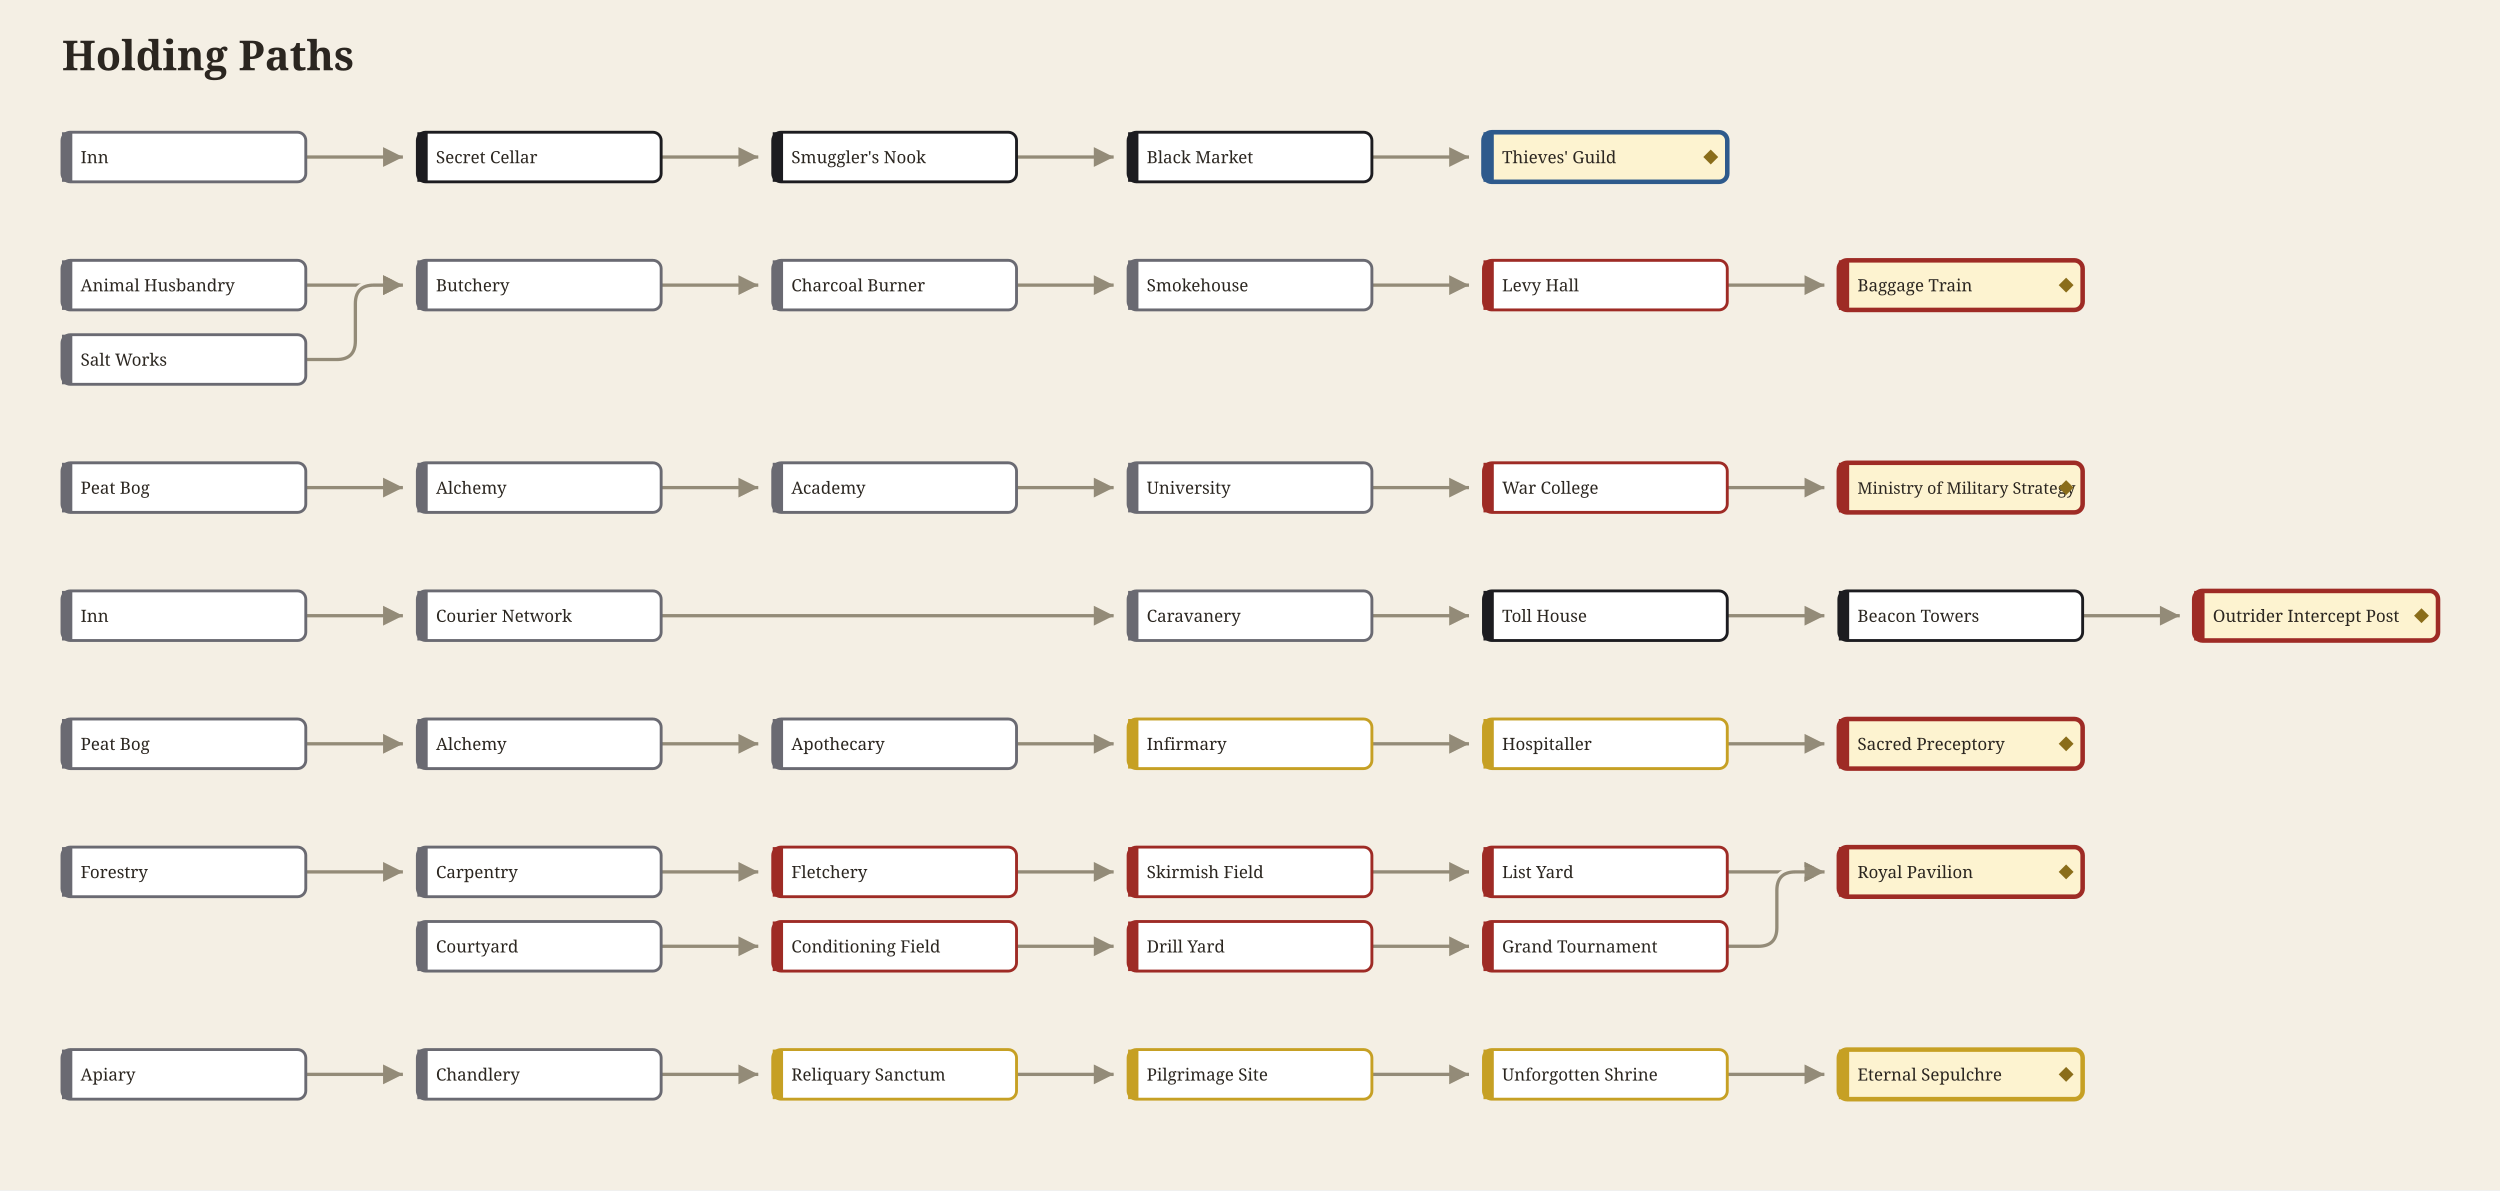
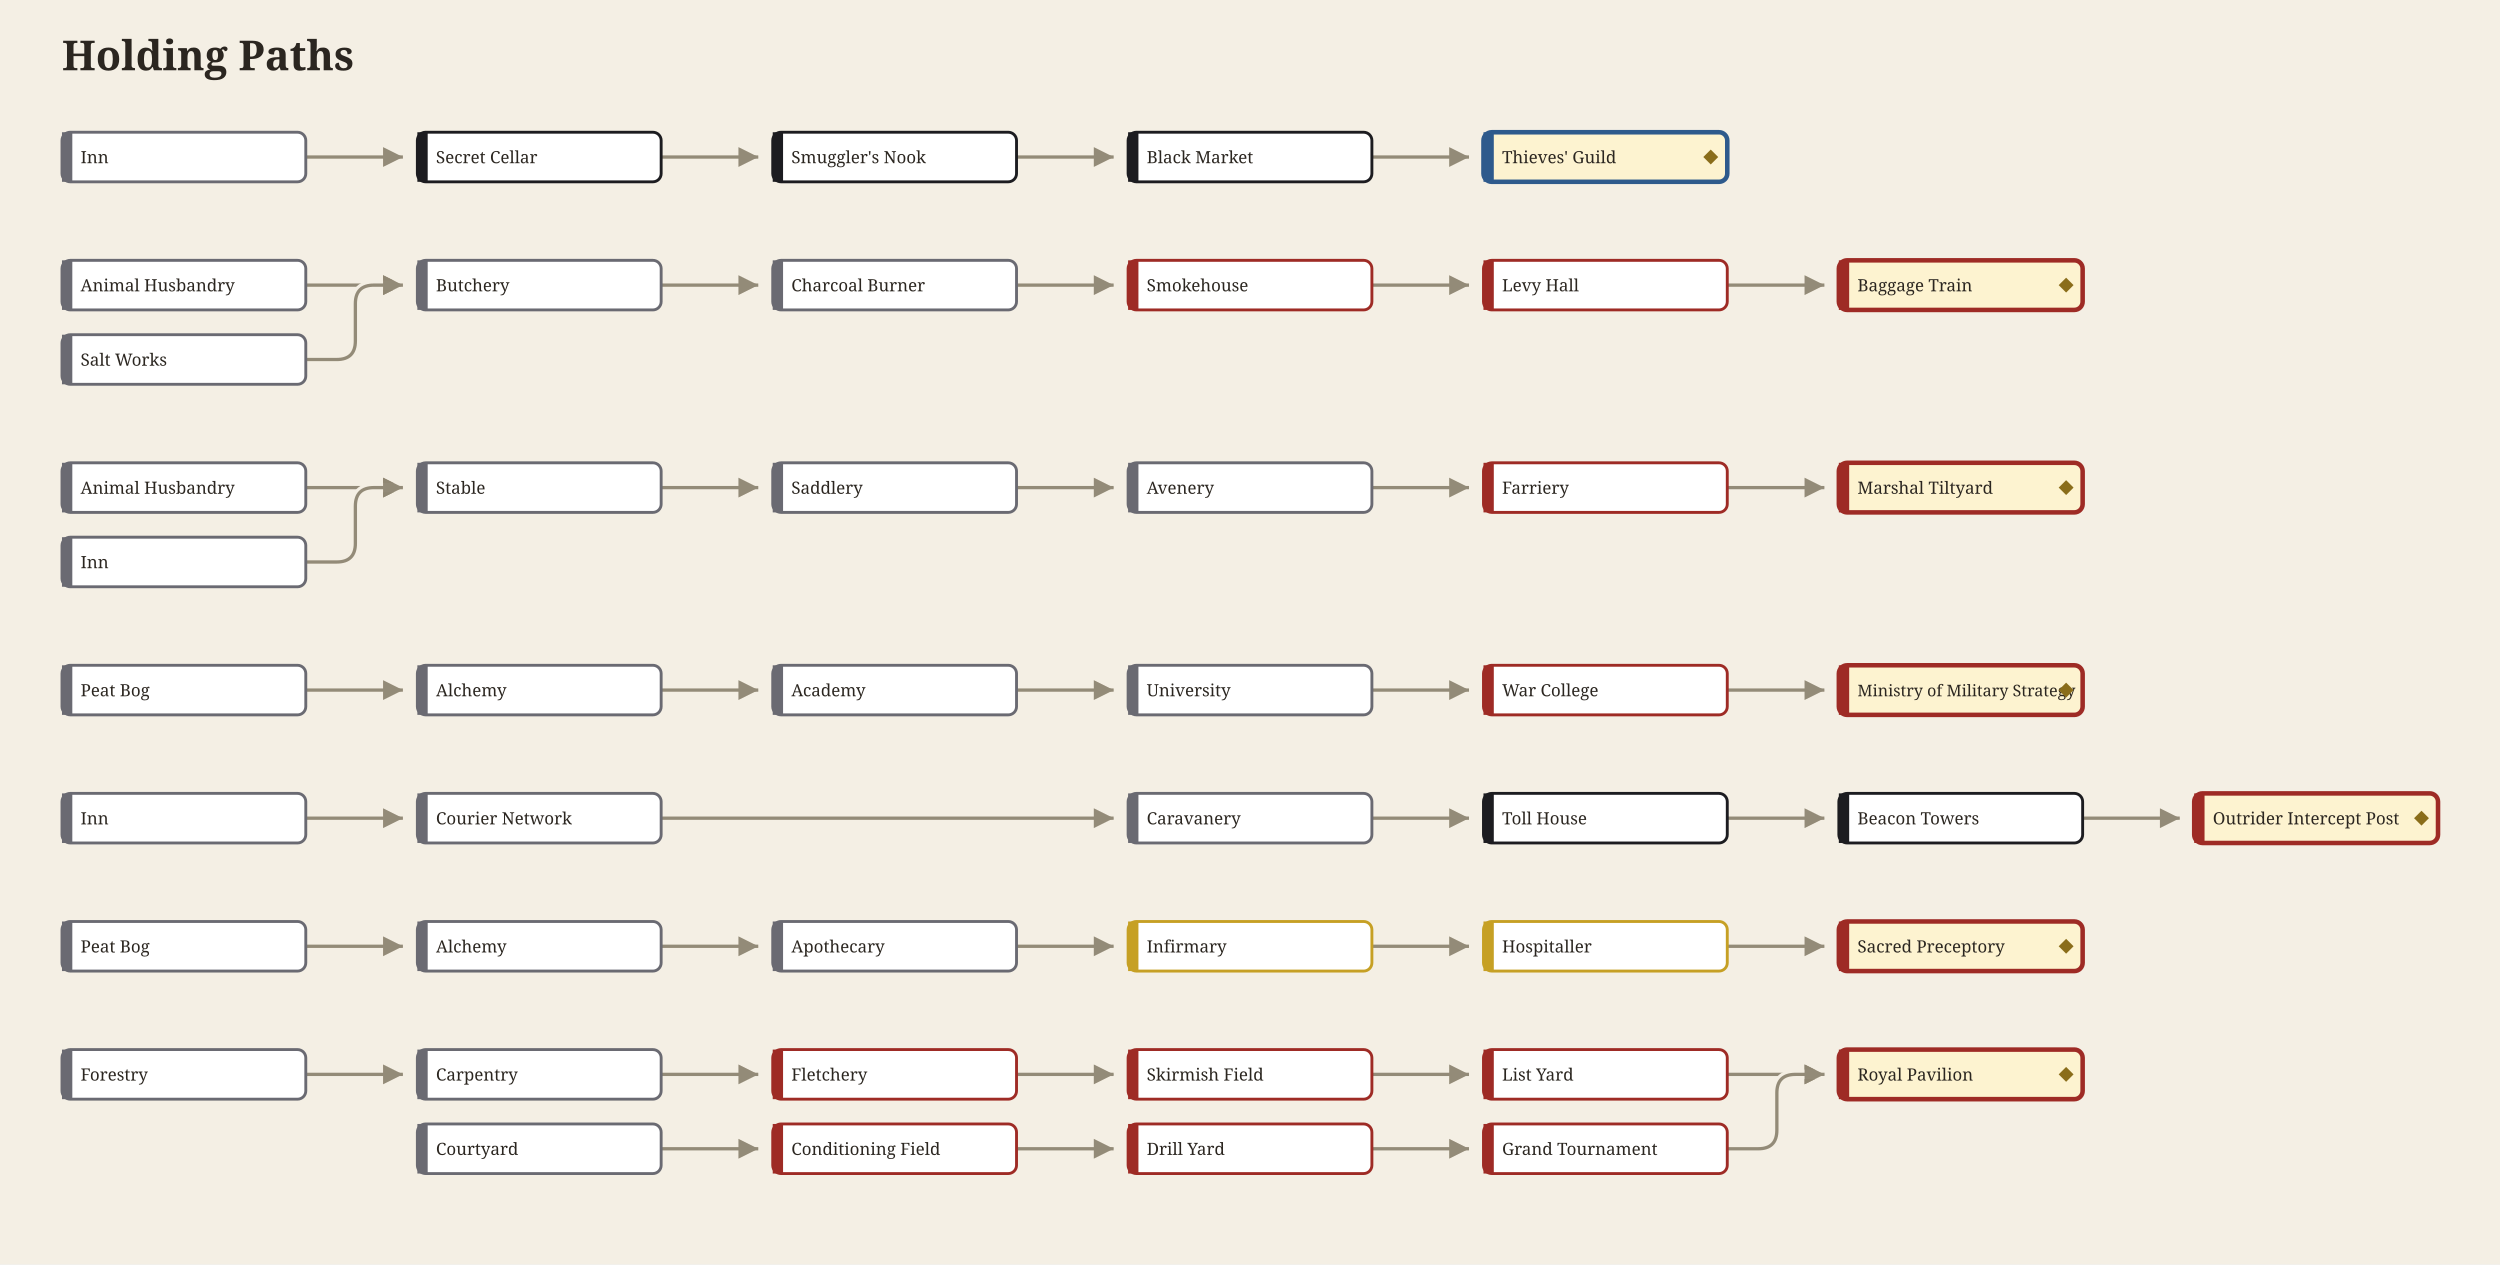
- <svg xmlns="http://www.w3.org/2000/svg" width="1210" height="576" viewBox="0 0 1210 576" font-family="Georgia, serif">
-   <rect width="1210" height="576" fill="#f4efe4" />
+ <svg xmlns="http://www.w3.org/2000/svg" width="1210" height="612" viewBox="0 0 1210 612" font-family="Georgia, serif">
+   <rect width="1210" height="612" fill="#f4efe4" />
  <defs>
    <marker id="arw-2E5A8C" markerWidth="7" markerHeight="7" refX="6" refY="3" orient="auto">
      <path d="M0,0 L6,3 L0,6 Z" fill="#2E5A8C" />
    </marker>
    <marker id="arw-9E2B25" markerWidth="7" markerHeight="7" refX="6" refY="3" orient="auto">
      <path d="M0,0 L6,3 L0,6 Z" fill="#9E2B25" />
    </marker>
    <marker id="arw-1c9c8c" markerWidth="7" markerHeight="7" refX="6" refY="3" orient="auto">
      <path d="M0,0 L6,3 L0,6 Z" fill="#1c9c8c" />
    </marker>
    <marker id="arw-C6A024" markerWidth="7" markerHeight="7" refX="6" refY="3" orient="auto">
      <path d="M0,0 L6,3 L0,6 Z" fill="#C6A024" />
    </marker>
    <marker id="arw-6A3D8F" markerWidth="7" markerHeight="7" refX="6" refY="3" orient="auto">
      <path d="M0,0 L6,3 L0,6 Z" fill="#6A3D8F" />
    </marker>
    <marker id="arw-CC6A1A" markerWidth="7" markerHeight="7" refX="6" refY="3" orient="auto">
      <path d="M0,0 L6,3 L0,6 Z" fill="#CC6A1A" />
    </marker>
    <marker id="arw-3a7d3a" markerWidth="7" markerHeight="7" refX="6" refY="3" orient="auto">
      <path d="M0,0 L6,3 L0,6 Z" fill="#3a7d3a" />
    </marker>
    <marker id="arw-b5347a" markerWidth="7" markerHeight="7" refX="6" refY="3" orient="auto">
      <path d="M0,0 L6,3 L0,6 Z" fill="#b5347a" />
    </marker>
    <marker id="arw-2b6f9e" markerWidth="7" markerHeight="7" refX="6" refY="3" orient="auto">
      <path d="M0,0 L6,3 L0,6 Z" fill="#2b6f9e" />
    </marker>
    <marker id="arw-8a6d1a" markerWidth="7" markerHeight="7" refX="6" refY="3" orient="auto">
      <path d="M0,0 L6,3 L0,6 Z" fill="#8a6d1a" />
    </marker>
    <marker id="arw-5f5647" markerWidth="7" markerHeight="7" refX="6" refY="3" orient="auto">
      <path d="M0,0 L6,3 L0,6 Z" fill="#5f5647" />
    </marker>
    <marker id="arw-7a2ea0" markerWidth="7" markerHeight="7" refX="6" refY="3" orient="auto">
      <path d="M0,0 L6,3 L0,6 Z" fill="#7a2ea0" />
    </marker>
    <marker id="arw-0f8a7e" markerWidth="7" markerHeight="7" refX="6" refY="3" orient="auto">
      <path d="M0,0 L6,3 L0,6 Z" fill="#0f8a7e" />
    </marker>
    <marker id="arw-a83232" markerWidth="7" markerHeight="7" refX="6" refY="3" orient="auto">
      <path d="M0,0 L6,3 L0,6 Z" fill="#a83232" />
    </marker>
    <marker id="arw-8f8672" markerWidth="7" markerHeight="7" refX="6" refY="3" orient="auto">
      <path d="M0,0 L6,3 L0,6 Z" fill="#8f8672" />
    </marker>
  </defs>
  <text x="30" y="34" font-size="20" font-weight="bold" fill="#2b2620">Holding Paths</text>
  <path d="M148,76 L195,76" fill="none" stroke="#f4efe4" stroke-width="4.6" opacity="1" />
  <path d="M148,76 L195,76" fill="none" stroke="#8f8672" stroke-width="1.6" opacity="0.95" marker-end="url(#arw-8f8672)" />
  <path d="M320,76 L367,76" fill="none" stroke="#f4efe4" stroke-width="4.6" opacity="1" />
  <path d="M320,76 L367,76" fill="none" stroke="#8f8672" stroke-width="1.6" opacity="0.95" marker-end="url(#arw-8f8672)" />
  <path d="M492,76 L539,76" fill="none" stroke="#f4efe4" stroke-width="4.6" opacity="1" />
  <path d="M492,76 L539,76" fill="none" stroke="#8f8672" stroke-width="1.6" opacity="0.95" marker-end="url(#arw-8f8672)" />
  <path d="M664,76 L711,76" fill="none" stroke="#f4efe4" stroke-width="4.6" opacity="1" />
  <path d="M664,76 L711,76" fill="none" stroke="#8f8672" stroke-width="1.6" opacity="0.95" marker-end="url(#arw-8f8672)" />
  <rect x="30" y="64" width="118" height="24" rx="4" fill="#ffffff" stroke="#6a6a72" stroke-width="1.4" />
  <rect x="30" y="64" width="5" height="24" fill="#6a6a72" />
  <text x="39" y="79" font-size="8.2" fill="#2b2620">Inn</text>
  <rect x="202" y="64" width="118" height="24" rx="4" fill="#ffffff" stroke="#1c1c20" stroke-width="1.4" />
  <rect x="202" y="64" width="5" height="24" fill="#1c1c20" />
  <text x="211" y="79" font-size="8.2" fill="#2b2620">Secret Cellar</text>
  <rect x="374" y="64" width="118" height="24" rx="4" fill="#ffffff" stroke="#1c1c20" stroke-width="1.4" />
  <rect x="374" y="64" width="5" height="24" fill="#1c1c20" />
  <text x="383" y="79" font-size="8.2" fill="#2b2620">Smuggler's Nook</text>
  <rect x="546" y="64" width="118" height="24" rx="4" fill="#ffffff" stroke="#1c1c20" stroke-width="1.4" />
  <rect x="546" y="64" width="5" height="24" fill="#1c1c20" />
  <text x="555" y="79" font-size="8.2" fill="#2b2620">Black Market</text>
  <rect x="718" y="64" width="118" height="24" rx="4" fill="#fdf3d0" stroke="#2E5A8C" stroke-width="2.2" />
  <rect x="718" y="64" width="5" height="24" fill="#2E5A8C" />
  <text x="727" y="79" font-size="8.2" fill="#2b2620">Thieves' Guild</text>
  <polygon points="828.0,72.4 831.6,76.0 828.0,79.6 824.4,76.0" fill="#8a6d1a" />
  <path d="M148,138 L195,138" fill="none" stroke="#f4efe4" stroke-width="4.6" opacity="1" />
  <path d="M148,138 L195,138" fill="none" stroke="#8f8672" stroke-width="1.6" opacity="0.95" marker-end="url(#arw-8f8672)" />
  <path d="M148,174 L163,174 Q172,174 172,165 L172,147 Q172,138 181,138 L195,138" fill="none" stroke="#f4efe4" stroke-width="4.6" opacity="1" />
  <path d="M148,174 L163,174 Q172,174 172,165 L172,147 Q172,138 181,138 L195,138" fill="none" stroke="#8f8672" stroke-width="1.6" opacity="0.95" marker-end="url(#arw-8f8672)" />
  <path d="M320,138 L367,138" fill="none" stroke="#f4efe4" stroke-width="4.6" opacity="1" />
  <path d="M320,138 L367,138" fill="none" stroke="#8f8672" stroke-width="1.6" opacity="0.95" marker-end="url(#arw-8f8672)" />
  <path d="M492,138 L539,138" fill="none" stroke="#f4efe4" stroke-width="4.6" opacity="1" />
  <path d="M492,138 L539,138" fill="none" stroke="#8f8672" stroke-width="1.6" opacity="0.95" marker-end="url(#arw-8f8672)" />
  <path d="M664,138 L711,138" fill="none" stroke="#f4efe4" stroke-width="4.6" opacity="1" />
  <path d="M664,138 L711,138" fill="none" stroke="#8f8672" stroke-width="1.6" opacity="0.95" marker-end="url(#arw-8f8672)" />
  <path d="M836,138 L883,138" fill="none" stroke="#f4efe4" stroke-width="4.6" opacity="1" />
  <path d="M836,138 L883,138" fill="none" stroke="#8f8672" stroke-width="1.6" opacity="0.95" marker-end="url(#arw-8f8672)" />
  <rect x="30" y="126" width="118" height="24" rx="4" fill="#ffffff" stroke="#6a6a72" stroke-width="1.4" />
  <rect x="30" y="126" width="5" height="24" fill="#6a6a72" />
  <text x="39" y="141" font-size="8.2" fill="#2b2620">Animal Husbandry</text>
  <rect x="30" y="162" width="118" height="24" rx="4" fill="#ffffff" stroke="#6a6a72" stroke-width="1.4" />
  <rect x="30" y="162" width="5" height="24" fill="#6a6a72" />
  <text x="39" y="177" font-size="8.2" fill="#2b2620">Salt Works</text>
  <rect x="202" y="126" width="118" height="24" rx="4" fill="#ffffff" stroke="#6a6a72" stroke-width="1.4" />
  <rect x="202" y="126" width="5" height="24" fill="#6a6a72" />
  <text x="211" y="141" font-size="8.2" fill="#2b2620">Butchery</text>
  <rect x="374" y="126" width="118" height="24" rx="4" fill="#ffffff" stroke="#6a6a72" stroke-width="1.4" />
  <rect x="374" y="126" width="5" height="24" fill="#6a6a72" />
  <text x="383" y="141" font-size="8.2" fill="#2b2620">Charcoal Burner</text>
-   <rect x="546" y="126" width="118" height="24" rx="4" fill="#ffffff" stroke="#6a6a72" stroke-width="1.4" />
-   <rect x="546" y="126" width="5" height="24" fill="#6a6a72" />
+   <rect x="546" y="126" width="118" height="24" rx="4" fill="#ffffff" stroke="#9E2B25" stroke-width="1.4" />
+   <rect x="546" y="126" width="5" height="24" fill="#9E2B25" />
  <text x="555" y="141" font-size="8.2" fill="#2b2620">Smokehouse</text>
  <rect x="718" y="126" width="118" height="24" rx="4" fill="#ffffff" stroke="#9E2B25" stroke-width="1.4" />
  <rect x="718" y="126" width="5" height="24" fill="#9E2B25" />
  <text x="727" y="141" font-size="8.2" fill="#2b2620">Levy Hall</text>
  <rect x="890" y="126" width="118" height="24" rx="4" fill="#fdf3d0" stroke="#9E2B25" stroke-width="2.2" />
  <rect x="890" y="126" width="5" height="24" fill="#9E2B25" />
  <text x="899" y="141" font-size="8.2" fill="#2b2620">Baggage Train</text>
  <polygon points="1000.0,134.4 1003.6,138.0 1000.0,141.6 996.4,138.0" fill="#8a6d1a" />
  <path d="M148,236 L195,236" fill="none" stroke="#f4efe4" stroke-width="4.6" opacity="1" />
  <path d="M148,236 L195,236" fill="none" stroke="#8f8672" stroke-width="1.6" opacity="0.95" marker-end="url(#arw-8f8672)" />
+   <path d="M148,272 L163,272 Q172,272 172,263 L172,245 Q172,236 181,236 L195,236" fill="none" stroke="#f4efe4" stroke-width="4.6" opacity="1" />
+   <path d="M148,272 L163,272 Q172,272 172,263 L172,245 Q172,236 181,236 L195,236" fill="none" stroke="#8f8672" stroke-width="1.6" opacity="0.95" marker-end="url(#arw-8f8672)" />
  <path d="M320,236 L367,236" fill="none" stroke="#f4efe4" stroke-width="4.6" opacity="1" />
  <path d="M320,236 L367,236" fill="none" stroke="#8f8672" stroke-width="1.6" opacity="0.95" marker-end="url(#arw-8f8672)" />
  <path d="M492,236 L539,236" fill="none" stroke="#f4efe4" stroke-width="4.6" opacity="1" />
  <path d="M492,236 L539,236" fill="none" stroke="#8f8672" stroke-width="1.6" opacity="0.95" marker-end="url(#arw-8f8672)" />
  <path d="M664,236 L711,236" fill="none" stroke="#f4efe4" stroke-width="4.6" opacity="1" />
  <path d="M664,236 L711,236" fill="none" stroke="#8f8672" stroke-width="1.6" opacity="0.95" marker-end="url(#arw-8f8672)" />
  <path d="M836,236 L883,236" fill="none" stroke="#f4efe4" stroke-width="4.6" opacity="1" />
  <path d="M836,236 L883,236" fill="none" stroke="#8f8672" stroke-width="1.6" opacity="0.95" marker-end="url(#arw-8f8672)" />
  <rect x="30" y="224" width="118" height="24" rx="4" fill="#ffffff" stroke="#6a6a72" stroke-width="1.4" />
  <rect x="30" y="224" width="5" height="24" fill="#6a6a72" />
-   <text x="39" y="239" font-size="8.2" fill="#2b2620">Peat Bog</text>
+   <text x="39" y="239" font-size="8.2" fill="#2b2620">Animal Husbandry</text>
+   <rect x="30" y="260" width="118" height="24" rx="4" fill="#ffffff" stroke="#6a6a72" stroke-width="1.4" />
+   <rect x="30" y="260" width="5" height="24" fill="#6a6a72" />
+   <text x="39" y="275" font-size="8.2" fill="#2b2620">Inn</text>
  <rect x="202" y="224" width="118" height="24" rx="4" fill="#ffffff" stroke="#6a6a72" stroke-width="1.4" />
  <rect x="202" y="224" width="5" height="24" fill="#6a6a72" />
-   <text x="211" y="239" font-size="8.2" fill="#2b2620">Alchemy</text>
+   <text x="211" y="239" font-size="8.2" fill="#2b2620">Stable</text>
  <rect x="374" y="224" width="118" height="24" rx="4" fill="#ffffff" stroke="#6a6a72" stroke-width="1.4" />
  <rect x="374" y="224" width="5" height="24" fill="#6a6a72" />
-   <text x="383" y="239" font-size="8.2" fill="#2b2620">Academy</text>
+   <text x="383" y="239" font-size="8.2" fill="#2b2620">Saddlery</text>
  <rect x="546" y="224" width="118" height="24" rx="4" fill="#ffffff" stroke="#6a6a72" stroke-width="1.4" />
  <rect x="546" y="224" width="5" height="24" fill="#6a6a72" />
-   <text x="555" y="239" font-size="8.2" fill="#2b2620">University</text>
+   <text x="555" y="239" font-size="8.2" fill="#2b2620">Avenery</text>
  <rect x="718" y="224" width="118" height="24" rx="4" fill="#ffffff" stroke="#9E2B25" stroke-width="1.4" />
  <rect x="718" y="224" width="5" height="24" fill="#9E2B25" />
-   <text x="727" y="239" font-size="8.2" fill="#2b2620">War College</text>
+   <text x="727" y="239" font-size="8.2" fill="#2b2620">Farriery</text>
  <rect x="890" y="224" width="118" height="24" rx="4" fill="#fdf3d0" stroke="#9E2B25" stroke-width="2.2" />
  <rect x="890" y="224" width="5" height="24" fill="#9E2B25" />
-   <text x="899" y="239" font-size="7.8" fill="#2b2620">Ministry of Military Strategy</text>
+   <text x="899" y="239" font-size="8.2" fill="#2b2620">Marshal Tiltyard</text>
  <polygon points="1000.0,232.4 1003.6,236.0 1000.0,239.6 996.4,236.0" fill="#8a6d1a" />
-   <path d="M148,298 L195,298" fill="none" stroke="#f4efe4" stroke-width="4.6" opacity="1" />
-   <path d="M148,298 L195,298" fill="none" stroke="#8f8672" stroke-width="1.6" opacity="0.95" marker-end="url(#arw-8f8672)" />
-   <path d="M320,298 L539,298" fill="none" stroke="#f4efe4" stroke-width="4.6" opacity="1" />
-   <path d="M320,298 L539,298" fill="none" stroke="#8f8672" stroke-width="1.6" opacity="0.95" marker-end="url(#arw-8f8672)" />
-   <path d="M664,298 L711,298" fill="none" stroke="#f4efe4" stroke-width="4.6" opacity="1" />
-   <path d="M664,298 L711,298" fill="none" stroke="#8f8672" stroke-width="1.6" opacity="0.95" marker-end="url(#arw-8f8672)" />
-   <path d="M836,298 L883,298" fill="none" stroke="#f4efe4" stroke-width="4.6" opacity="1" />
-   <path d="M836,298 L883,298" fill="none" stroke="#8f8672" stroke-width="1.6" opacity="0.95" marker-end="url(#arw-8f8672)" />
-   <path d="M1008,298 L1055,298" fill="none" stroke="#f4efe4" stroke-width="4.6" opacity="1" />
-   <path d="M1008,298 L1055,298" fill="none" stroke="#8f8672" stroke-width="1.6" opacity="0.95" marker-end="url(#arw-8f8672)" />
-   <rect x="30" y="286" width="118" height="24" rx="4" fill="#ffffff" stroke="#6a6a72" stroke-width="1.4" />
-   <rect x="30" y="286" width="5" height="24" fill="#6a6a72" />
-   <text x="39" y="301" font-size="8.2" fill="#2b2620">Inn</text>
-   <rect x="202" y="286" width="118" height="24" rx="4" fill="#ffffff" stroke="#6a6a72" stroke-width="1.4" />
-   <rect x="202" y="286" width="5" height="24" fill="#6a6a72" />
-   <text x="211" y="301" font-size="8.2" fill="#2b2620">Courier Network</text>
-   <rect x="546" y="286" width="118" height="24" rx="4" fill="#ffffff" stroke="#6a6a72" stroke-width="1.4" />
-   <rect x="546" y="286" width="5" height="24" fill="#6a6a72" />
-   <text x="555" y="301" font-size="8.2" fill="#2b2620">Caravanery</text>
-   <rect x="718" y="286" width="118" height="24" rx="4" fill="#ffffff" stroke="#1c1c20" stroke-width="1.4" />
-   <rect x="718" y="286" width="5" height="24" fill="#1c1c20" />
-   <text x="727" y="301" font-size="8.2" fill="#2b2620">Toll House</text>
-   <rect x="890" y="286" width="118" height="24" rx="4" fill="#ffffff" stroke="#1c1c20" stroke-width="1.4" />
-   <rect x="890" y="286" width="5" height="24" fill="#1c1c20" />
-   <text x="899" y="301" font-size="8.2" fill="#2b2620">Beacon Towers</text>
-   <rect x="1062" y="286" width="118" height="24" rx="4" fill="#fdf3d0" stroke="#9E2B25" stroke-width="2.2" />
-   <rect x="1062" y="286" width="5" height="24" fill="#9E2B25" />
-   <text x="1071" y="301" font-size="8.2" fill="#2b2620">Outrider Intercept Post</text>
-   <polygon points="1172.0,294.4 1175.6,298.0 1172.0,301.6 1168.4,298.0" fill="#8a6d1a" />
-   <path d="M148,360 L195,360" fill="none" stroke="#f4efe4" stroke-width="4.6" opacity="1" />
-   <path d="M148,360 L195,360" fill="none" stroke="#8f8672" stroke-width="1.6" opacity="0.95" marker-end="url(#arw-8f8672)" />
-   <path d="M320,360 L367,360" fill="none" stroke="#f4efe4" stroke-width="4.6" opacity="1" />
-   <path d="M320,360 L367,360" fill="none" stroke="#8f8672" stroke-width="1.6" opacity="0.95" marker-end="url(#arw-8f8672)" />
-   <path d="M492,360 L539,360" fill="none" stroke="#f4efe4" stroke-width="4.6" opacity="1" />
-   <path d="M492,360 L539,360" fill="none" stroke="#8f8672" stroke-width="1.6" opacity="0.95" marker-end="url(#arw-8f8672)" />
-   <path d="M664,360 L711,360" fill="none" stroke="#f4efe4" stroke-width="4.6" opacity="1" />
-   <path d="M664,360 L711,360" fill="none" stroke="#8f8672" stroke-width="1.6" opacity="0.95" marker-end="url(#arw-8f8672)" />
-   <path d="M836,360 L883,360" fill="none" stroke="#f4efe4" stroke-width="4.6" opacity="1" />
-   <path d="M836,360 L883,360" fill="none" stroke="#8f8672" stroke-width="1.6" opacity="0.95" marker-end="url(#arw-8f8672)" />
-   <rect x="30" y="348" width="118" height="24" rx="4" fill="#ffffff" stroke="#6a6a72" stroke-width="1.4" />
-   <rect x="30" y="348" width="5" height="24" fill="#6a6a72" />
-   <text x="39" y="363" font-size="8.2" fill="#2b2620">Peat Bog</text>
-   <rect x="202" y="348" width="118" height="24" rx="4" fill="#ffffff" stroke="#6a6a72" stroke-width="1.4" />
-   <rect x="202" y="348" width="5" height="24" fill="#6a6a72" />
-   <text x="211" y="363" font-size="8.2" fill="#2b2620">Alchemy</text>
-   <rect x="374" y="348" width="118" height="24" rx="4" fill="#ffffff" stroke="#6a6a72" stroke-width="1.4" />
-   <rect x="374" y="348" width="5" height="24" fill="#6a6a72" />
-   <text x="383" y="363" font-size="8.2" fill="#2b2620">Apothecary</text>
-   <rect x="546" y="348" width="118" height="24" rx="4" fill="#ffffff" stroke="#C6A024" stroke-width="1.4" />
-   <rect x="546" y="348" width="5" height="24" fill="#C6A024" />
-   <text x="555" y="363" font-size="8.2" fill="#2b2620">Infirmary</text>
-   <rect x="718" y="348" width="118" height="24" rx="4" fill="#ffffff" stroke="#C6A024" stroke-width="1.4" />
-   <rect x="718" y="348" width="5" height="24" fill="#C6A024" />
-   <text x="727" y="363" font-size="8.2" fill="#2b2620">Hospitaller</text>
-   <rect x="890" y="348" width="118" height="24" rx="4" fill="#fdf3d0" stroke="#9E2B25" stroke-width="2.2" />
-   <rect x="890" y="348" width="5" height="24" fill="#9E2B25" />
-   <text x="899" y="363" font-size="8.2" fill="#2b2620">Sacred Preceptory</text>
-   <polygon points="1000.0,356.4 1003.6,360.0 1000.0,363.6 996.4,360.0" fill="#8a6d1a" />
-   <path d="M148,422 L195,422" fill="none" stroke="#f4efe4" stroke-width="4.6" opacity="1" />
-   <path d="M148,422 L195,422" fill="none" stroke="#8f8672" stroke-width="1.6" opacity="0.95" marker-end="url(#arw-8f8672)" />
-   <path d="M320,422 L367,422" fill="none" stroke="#f4efe4" stroke-width="4.6" opacity="1" />
-   <path d="M320,422 L367,422" fill="none" stroke="#8f8672" stroke-width="1.6" opacity="0.95" marker-end="url(#arw-8f8672)" />
+   <path d="M148,334 L195,334" fill="none" stroke="#f4efe4" stroke-width="4.6" opacity="1" />
+   <path d="M148,334 L195,334" fill="none" stroke="#8f8672" stroke-width="1.6" opacity="0.95" marker-end="url(#arw-8f8672)" />
+   <path d="M320,334 L367,334" fill="none" stroke="#f4efe4" stroke-width="4.6" opacity="1" />
+   <path d="M320,334 L367,334" fill="none" stroke="#8f8672" stroke-width="1.6" opacity="0.95" marker-end="url(#arw-8f8672)" />
+   <path d="M492,334 L539,334" fill="none" stroke="#f4efe4" stroke-width="4.6" opacity="1" />
+   <path d="M492,334 L539,334" fill="none" stroke="#8f8672" stroke-width="1.6" opacity="0.95" marker-end="url(#arw-8f8672)" />
+   <path d="M664,334 L711,334" fill="none" stroke="#f4efe4" stroke-width="4.6" opacity="1" />
+   <path d="M664,334 L711,334" fill="none" stroke="#8f8672" stroke-width="1.6" opacity="0.95" marker-end="url(#arw-8f8672)" />
+   <path d="M836,334 L883,334" fill="none" stroke="#f4efe4" stroke-width="4.6" opacity="1" />
+   <path d="M836,334 L883,334" fill="none" stroke="#8f8672" stroke-width="1.6" opacity="0.95" marker-end="url(#arw-8f8672)" />
+   <rect x="30" y="322" width="118" height="24" rx="4" fill="#ffffff" stroke="#6a6a72" stroke-width="1.4" />
+   <rect x="30" y="322" width="5" height="24" fill="#6a6a72" />
+   <text x="39" y="337" font-size="8.2" fill="#2b2620">Peat Bog</text>
+   <rect x="202" y="322" width="118" height="24" rx="4" fill="#ffffff" stroke="#6a6a72" stroke-width="1.4" />
+   <rect x="202" y="322" width="5" height="24" fill="#6a6a72" />
+   <text x="211" y="337" font-size="8.2" fill="#2b2620">Alchemy</text>
+   <rect x="374" y="322" width="118" height="24" rx="4" fill="#ffffff" stroke="#6a6a72" stroke-width="1.4" />
+   <rect x="374" y="322" width="5" height="24" fill="#6a6a72" />
+   <text x="383" y="337" font-size="8.2" fill="#2b2620">Academy</text>
+   <rect x="546" y="322" width="118" height="24" rx="4" fill="#ffffff" stroke="#6a6a72" stroke-width="1.4" />
+   <rect x="546" y="322" width="5" height="24" fill="#6a6a72" />
+   <text x="555" y="337" font-size="8.2" fill="#2b2620">University</text>
+   <rect x="718" y="322" width="118" height="24" rx="4" fill="#ffffff" stroke="#9E2B25" stroke-width="1.4" />
+   <rect x="718" y="322" width="5" height="24" fill="#9E2B25" />
+   <text x="727" y="337" font-size="8.2" fill="#2b2620">War College</text>
+   <rect x="890" y="322" width="118" height="24" rx="4" fill="#fdf3d0" stroke="#9E2B25" stroke-width="2.2" />
+   <rect x="890" y="322" width="5" height="24" fill="#9E2B25" />
+   <text x="899" y="337" font-size="7.8" fill="#2b2620">Ministry of Military Strategy</text>
+   <polygon points="1000.0,330.4 1003.6,334.0 1000.0,337.6 996.4,334.0" fill="#8a6d1a" />
+   <path d="M148,396 L195,396" fill="none" stroke="#f4efe4" stroke-width="4.6" opacity="1" />
+   <path d="M148,396 L195,396" fill="none" stroke="#8f8672" stroke-width="1.6" opacity="0.95" marker-end="url(#arw-8f8672)" />
+   <path d="M320,396 L539,396" fill="none" stroke="#f4efe4" stroke-width="4.6" opacity="1" />
+   <path d="M320,396 L539,396" fill="none" stroke="#8f8672" stroke-width="1.6" opacity="0.95" marker-end="url(#arw-8f8672)" />
+   <path d="M664,396 L711,396" fill="none" stroke="#f4efe4" stroke-width="4.6" opacity="1" />
+   <path d="M664,396 L711,396" fill="none" stroke="#8f8672" stroke-width="1.6" opacity="0.95" marker-end="url(#arw-8f8672)" />
+   <path d="M836,396 L883,396" fill="none" stroke="#f4efe4" stroke-width="4.6" opacity="1" />
+   <path d="M836,396 L883,396" fill="none" stroke="#8f8672" stroke-width="1.6" opacity="0.95" marker-end="url(#arw-8f8672)" />
+   <path d="M1008,396 L1055,396" fill="none" stroke="#f4efe4" stroke-width="4.6" opacity="1" />
+   <path d="M1008,396 L1055,396" fill="none" stroke="#8f8672" stroke-width="1.6" opacity="0.95" marker-end="url(#arw-8f8672)" />
+   <rect x="30" y="384" width="118" height="24" rx="4" fill="#ffffff" stroke="#6a6a72" stroke-width="1.4" />
+   <rect x="30" y="384" width="5" height="24" fill="#6a6a72" />
+   <text x="39" y="399" font-size="8.2" fill="#2b2620">Inn</text>
+   <rect x="202" y="384" width="118" height="24" rx="4" fill="#ffffff" stroke="#6a6a72" stroke-width="1.4" />
+   <rect x="202" y="384" width="5" height="24" fill="#6a6a72" />
+   <text x="211" y="399" font-size="8.2" fill="#2b2620">Courier Network</text>
+   <rect x="546" y="384" width="118" height="24" rx="4" fill="#ffffff" stroke="#6a6a72" stroke-width="1.4" />
+   <rect x="546" y="384" width="5" height="24" fill="#6a6a72" />
+   <text x="555" y="399" font-size="8.2" fill="#2b2620">Caravanery</text>
+   <rect x="718" y="384" width="118" height="24" rx="4" fill="#ffffff" stroke="#1c1c20" stroke-width="1.4" />
+   <rect x="718" y="384" width="5" height="24" fill="#1c1c20" />
+   <text x="727" y="399" font-size="8.2" fill="#2b2620">Toll House</text>
+   <rect x="890" y="384" width="118" height="24" rx="4" fill="#ffffff" stroke="#1c1c20" stroke-width="1.4" />
+   <rect x="890" y="384" width="5" height="24" fill="#1c1c20" />
+   <text x="899" y="399" font-size="8.2" fill="#2b2620">Beacon Towers</text>
+   <rect x="1062" y="384" width="118" height="24" rx="4" fill="#fdf3d0" stroke="#9E2B25" stroke-width="2.2" />
+   <rect x="1062" y="384" width="5" height="24" fill="#9E2B25" />
+   <text x="1071" y="399" font-size="8.2" fill="#2b2620">Outrider Intercept Post</text>
+   <polygon points="1172.0,392.4 1175.6,396.0 1172.0,399.6 1168.4,396.0" fill="#8a6d1a" />
+   <path d="M148,458 L195,458" fill="none" stroke="#f4efe4" stroke-width="4.6" opacity="1" />
+   <path d="M148,458 L195,458" fill="none" stroke="#8f8672" stroke-width="1.6" opacity="0.95" marker-end="url(#arw-8f8672)" />
  <path d="M320,458 L367,458" fill="none" stroke="#f4efe4" stroke-width="4.6" opacity="1" />
  <path d="M320,458 L367,458" fill="none" stroke="#8f8672" stroke-width="1.6" opacity="0.95" marker-end="url(#arw-8f8672)" />
-   <path d="M492,422 L539,422" fill="none" stroke="#f4efe4" stroke-width="4.6" opacity="1" />
-   <path d="M492,422 L539,422" fill="none" stroke="#8f8672" stroke-width="1.6" opacity="0.95" marker-end="url(#arw-8f8672)" />
  <path d="M492,458 L539,458" fill="none" stroke="#f4efe4" stroke-width="4.6" opacity="1" />
  <path d="M492,458 L539,458" fill="none" stroke="#8f8672" stroke-width="1.6" opacity="0.95" marker-end="url(#arw-8f8672)" />
-   <path d="M664,422 L711,422" fill="none" stroke="#f4efe4" stroke-width="4.6" opacity="1" />
-   <path d="M664,422 L711,422" fill="none" stroke="#8f8672" stroke-width="1.6" opacity="0.95" marker-end="url(#arw-8f8672)" />
  <path d="M664,458 L711,458" fill="none" stroke="#f4efe4" stroke-width="4.6" opacity="1" />
  <path d="M664,458 L711,458" fill="none" stroke="#8f8672" stroke-width="1.6" opacity="0.95" marker-end="url(#arw-8f8672)" />
-   <path d="M836,422 L883,422" fill="none" stroke="#f4efe4" stroke-width="4.6" opacity="1" />
-   <path d="M836,422 L883,422" fill="none" stroke="#8f8672" stroke-width="1.6" opacity="0.95" marker-end="url(#arw-8f8672)" />
-   <path d="M836,458 L851,458 Q860,458 860,449 L860,431 Q860,422 869,422 L883,422" fill="none" stroke="#f4efe4" stroke-width="4.6" opacity="1" />
-   <path d="M836,458 L851,458 Q860,458 860,449 L860,431 Q860,422 869,422 L883,422" fill="none" stroke="#8f8672" stroke-width="1.6" opacity="0.95" marker-end="url(#arw-8f8672)" />
-   <rect x="30" y="410" width="118" height="24" rx="4" fill="#ffffff" stroke="#6a6a72" stroke-width="1.4" />
-   <rect x="30" y="410" width="5" height="24" fill="#6a6a72" />
-   <text x="39" y="425" font-size="8.2" fill="#2b2620">Forestry</text>
-   <rect x="202" y="410" width="118" height="24" rx="4" fill="#ffffff" stroke="#6a6a72" stroke-width="1.4" />
-   <rect x="202" y="410" width="5" height="24" fill="#6a6a72" />
-   <text x="211" y="425" font-size="8.2" fill="#2b2620">Carpentry</text>
+   <path d="M836,458 L883,458" fill="none" stroke="#f4efe4" stroke-width="4.6" opacity="1" />
+   <path d="M836,458 L883,458" fill="none" stroke="#8f8672" stroke-width="1.6" opacity="0.95" marker-end="url(#arw-8f8672)" />
+   <rect x="30" y="446" width="118" height="24" rx="4" fill="#ffffff" stroke="#6a6a72" stroke-width="1.4" />
+   <rect x="30" y="446" width="5" height="24" fill="#6a6a72" />
+   <text x="39" y="461" font-size="8.2" fill="#2b2620">Peat Bog</text>
  <rect x="202" y="446" width="118" height="24" rx="4" fill="#ffffff" stroke="#6a6a72" stroke-width="1.4" />
  <rect x="202" y="446" width="5" height="24" fill="#6a6a72" />
-   <text x="211" y="461" font-size="8.2" fill="#2b2620">Courtyard</text>
-   <rect x="374" y="410" width="118" height="24" rx="4" fill="#ffffff" stroke="#9E2B25" stroke-width="1.4" />
-   <rect x="374" y="410" width="5" height="24" fill="#9E2B25" />
-   <text x="383" y="425" font-size="8.2" fill="#2b2620">Fletchery</text>
-   <rect x="374" y="446" width="118" height="24" rx="4" fill="#ffffff" stroke="#9E2B25" stroke-width="1.4" />
-   <rect x="374" y="446" width="5" height="24" fill="#9E2B25" />
-   <text x="383" y="461" font-size="8.2" fill="#2b2620">Conditioning Field</text>
-   <rect x="546" y="410" width="118" height="24" rx="4" fill="#ffffff" stroke="#9E2B25" stroke-width="1.4" />
-   <rect x="546" y="410" width="5" height="24" fill="#9E2B25" />
-   <text x="555" y="425" font-size="8.2" fill="#2b2620">Skirmish Field</text>
-   <rect x="546" y="446" width="118" height="24" rx="4" fill="#ffffff" stroke="#9E2B25" stroke-width="1.4" />
-   <rect x="546" y="446" width="5" height="24" fill="#9E2B25" />
-   <text x="555" y="461" font-size="8.2" fill="#2b2620">Drill Yard</text>
-   <rect x="718" y="410" width="118" height="24" rx="4" fill="#ffffff" stroke="#9E2B25" stroke-width="1.4" />
-   <rect x="718" y="410" width="5" height="24" fill="#9E2B25" />
-   <text x="727" y="425" font-size="8.2" fill="#2b2620">List Yard</text>
-   <rect x="718" y="446" width="118" height="24" rx="4" fill="#ffffff" stroke="#9E2B25" stroke-width="1.4" />
-   <rect x="718" y="446" width="5" height="24" fill="#9E2B25" />
-   <text x="727" y="461" font-size="8.2" fill="#2b2620">Grand Tournament</text>
-   <rect x="890" y="410" width="118" height="24" rx="4" fill="#fdf3d0" stroke="#9E2B25" stroke-width="2.2" />
-   <rect x="890" y="410" width="5" height="24" fill="#9E2B25" />
-   <text x="899" y="425" font-size="8.2" fill="#2b2620">Royal Pavilion</text>
-   <polygon points="1000.0,418.4 1003.6,422.0 1000.0,425.6 996.4,422.0" fill="#8a6d1a" />
+   <text x="211" y="461" font-size="8.2" fill="#2b2620">Alchemy</text>
+   <rect x="374" y="446" width="118" height="24" rx="4" fill="#ffffff" stroke="#6a6a72" stroke-width="1.4" />
+   <rect x="374" y="446" width="5" height="24" fill="#6a6a72" />
+   <text x="383" y="461" font-size="8.2" fill="#2b2620">Apothecary</text>
+   <rect x="546" y="446" width="118" height="24" rx="4" fill="#ffffff" stroke="#C6A024" stroke-width="1.4" />
+   <rect x="546" y="446" width="5" height="24" fill="#C6A024" />
+   <text x="555" y="461" font-size="8.2" fill="#2b2620">Infirmary</text>
+   <rect x="718" y="446" width="118" height="24" rx="4" fill="#ffffff" stroke="#C6A024" stroke-width="1.4" />
+   <rect x="718" y="446" width="5" height="24" fill="#C6A024" />
+   <text x="727" y="461" font-size="8.2" fill="#2b2620">Hospitaller</text>
+   <rect x="890" y="446" width="118" height="24" rx="4" fill="#fdf3d0" stroke="#9E2B25" stroke-width="2.2" />
+   <rect x="890" y="446" width="5" height="24" fill="#9E2B25" />
+   <text x="899" y="461" font-size="8.2" fill="#2b2620">Sacred Preceptory</text>
+   <polygon points="1000.0,454.4 1003.6,458.0 1000.0,461.6 996.4,458.0" fill="#8a6d1a" />
  <path d="M148,520 L195,520" fill="none" stroke="#f4efe4" stroke-width="4.6" opacity="1" />
  <path d="M148,520 L195,520" fill="none" stroke="#8f8672" stroke-width="1.6" opacity="0.95" marker-end="url(#arw-8f8672)" />
  <path d="M320,520 L367,520" fill="none" stroke="#f4efe4" stroke-width="4.6" opacity="1" />
  <path d="M320,520 L367,520" fill="none" stroke="#8f8672" stroke-width="1.6" opacity="0.95" marker-end="url(#arw-8f8672)" />
+   <path d="M320,556 L367,556" fill="none" stroke="#f4efe4" stroke-width="4.6" opacity="1" />
+   <path d="M320,556 L367,556" fill="none" stroke="#8f8672" stroke-width="1.6" opacity="0.95" marker-end="url(#arw-8f8672)" />
  <path d="M492,520 L539,520" fill="none" stroke="#f4efe4" stroke-width="4.6" opacity="1" />
  <path d="M492,520 L539,520" fill="none" stroke="#8f8672" stroke-width="1.6" opacity="0.95" marker-end="url(#arw-8f8672)" />
+   <path d="M492,556 L539,556" fill="none" stroke="#f4efe4" stroke-width="4.6" opacity="1" />
+   <path d="M492,556 L539,556" fill="none" stroke="#8f8672" stroke-width="1.6" opacity="0.95" marker-end="url(#arw-8f8672)" />
  <path d="M664,520 L711,520" fill="none" stroke="#f4efe4" stroke-width="4.6" opacity="1" />
  <path d="M664,520 L711,520" fill="none" stroke="#8f8672" stroke-width="1.6" opacity="0.95" marker-end="url(#arw-8f8672)" />
+   <path d="M664,556 L711,556" fill="none" stroke="#f4efe4" stroke-width="4.6" opacity="1" />
+   <path d="M664,556 L711,556" fill="none" stroke="#8f8672" stroke-width="1.6" opacity="0.95" marker-end="url(#arw-8f8672)" />
  <path d="M836,520 L883,520" fill="none" stroke="#f4efe4" stroke-width="4.6" opacity="1" />
  <path d="M836,520 L883,520" fill="none" stroke="#8f8672" stroke-width="1.6" opacity="0.95" marker-end="url(#arw-8f8672)" />
+   <path d="M836,556 L851,556 Q860,556 860,547 L860,529 Q860,520 869,520 L883,520" fill="none" stroke="#f4efe4" stroke-width="4.6" opacity="1" />
+   <path d="M836,556 L851,556 Q860,556 860,547 L860,529 Q860,520 869,520 L883,520" fill="none" stroke="#8f8672" stroke-width="1.6" opacity="0.95" marker-end="url(#arw-8f8672)" />
  <rect x="30" y="508" width="118" height="24" rx="4" fill="#ffffff" stroke="#6a6a72" stroke-width="1.4" />
  <rect x="30" y="508" width="5" height="24" fill="#6a6a72" />
-   <text x="39" y="523" font-size="8.2" fill="#2b2620">Apiary</text>
+   <text x="39" y="523" font-size="8.2" fill="#2b2620">Forestry</text>
  <rect x="202" y="508" width="118" height="24" rx="4" fill="#ffffff" stroke="#6a6a72" stroke-width="1.4" />
  <rect x="202" y="508" width="5" height="24" fill="#6a6a72" />
-   <text x="211" y="523" font-size="8.2" fill="#2b2620">Chandlery</text>
-   <rect x="374" y="508" width="118" height="24" rx="4" fill="#ffffff" stroke="#C6A024" stroke-width="1.4" />
-   <rect x="374" y="508" width="5" height="24" fill="#C6A024" />
-   <text x="383" y="523" font-size="8.2" fill="#2b2620">Reliquary Sanctum</text>
-   <rect x="546" y="508" width="118" height="24" rx="4" fill="#ffffff" stroke="#C6A024" stroke-width="1.4" />
-   <rect x="546" y="508" width="5" height="24" fill="#C6A024" />
-   <text x="555" y="523" font-size="8.2" fill="#2b2620">Pilgrimage Site</text>
-   <rect x="718" y="508" width="118" height="24" rx="4" fill="#ffffff" stroke="#C6A024" stroke-width="1.4" />
-   <rect x="718" y="508" width="5" height="24" fill="#C6A024" />
-   <text x="727" y="523" font-size="8.2" fill="#2b2620">Unforgotten Shrine</text>
-   <rect x="890" y="508" width="118" height="24" rx="4" fill="#fdf3d0" stroke="#C6A024" stroke-width="2.2" />
-   <rect x="890" y="508" width="5" height="24" fill="#C6A024" />
-   <text x="899" y="523" font-size="8.2" fill="#2b2620">Eternal Sepulchre</text>
+   <text x="211" y="523" font-size="8.2" fill="#2b2620">Carpentry</text>
+   <rect x="202" y="544" width="118" height="24" rx="4" fill="#ffffff" stroke="#6a6a72" stroke-width="1.4" />
+   <rect x="202" y="544" width="5" height="24" fill="#6a6a72" />
+   <text x="211" y="559" font-size="8.2" fill="#2b2620">Courtyard</text>
+   <rect x="374" y="508" width="118" height="24" rx="4" fill="#ffffff" stroke="#9E2B25" stroke-width="1.4" />
+   <rect x="374" y="508" width="5" height="24" fill="#9E2B25" />
+   <text x="383" y="523" font-size="8.2" fill="#2b2620">Fletchery</text>
+   <rect x="374" y="544" width="118" height="24" rx="4" fill="#ffffff" stroke="#9E2B25" stroke-width="1.4" />
+   <rect x="374" y="544" width="5" height="24" fill="#9E2B25" />
+   <text x="383" y="559" font-size="8.2" fill="#2b2620">Conditioning Field</text>
+   <rect x="546" y="508" width="118" height="24" rx="4" fill="#ffffff" stroke="#9E2B25" stroke-width="1.4" />
+   <rect x="546" y="508" width="5" height="24" fill="#9E2B25" />
+   <text x="555" y="523" font-size="8.2" fill="#2b2620">Skirmish Field</text>
+   <rect x="546" y="544" width="118" height="24" rx="4" fill="#ffffff" stroke="#9E2B25" stroke-width="1.4" />
+   <rect x="546" y="544" width="5" height="24" fill="#9E2B25" />
+   <text x="555" y="559" font-size="8.2" fill="#2b2620">Drill Yard</text>
+   <rect x="718" y="508" width="118" height="24" rx="4" fill="#ffffff" stroke="#9E2B25" stroke-width="1.4" />
+   <rect x="718" y="508" width="5" height="24" fill="#9E2B25" />
+   <text x="727" y="523" font-size="8.2" fill="#2b2620">List Yard</text>
+   <rect x="718" y="544" width="118" height="24" rx="4" fill="#ffffff" stroke="#9E2B25" stroke-width="1.4" />
+   <rect x="718" y="544" width="5" height="24" fill="#9E2B25" />
+   <text x="727" y="559" font-size="8.2" fill="#2b2620">Grand Tournament</text>
+   <rect x="890" y="508" width="118" height="24" rx="4" fill="#fdf3d0" stroke="#9E2B25" stroke-width="2.2" />
+   <rect x="890" y="508" width="5" height="24" fill="#9E2B25" />
+   <text x="899" y="523" font-size="8.2" fill="#2b2620">Royal Pavilion</text>
  <polygon points="1000.0,516.4 1003.6,520.0 1000.0,523.6 996.4,520.0" fill="#8a6d1a" />
</svg>
